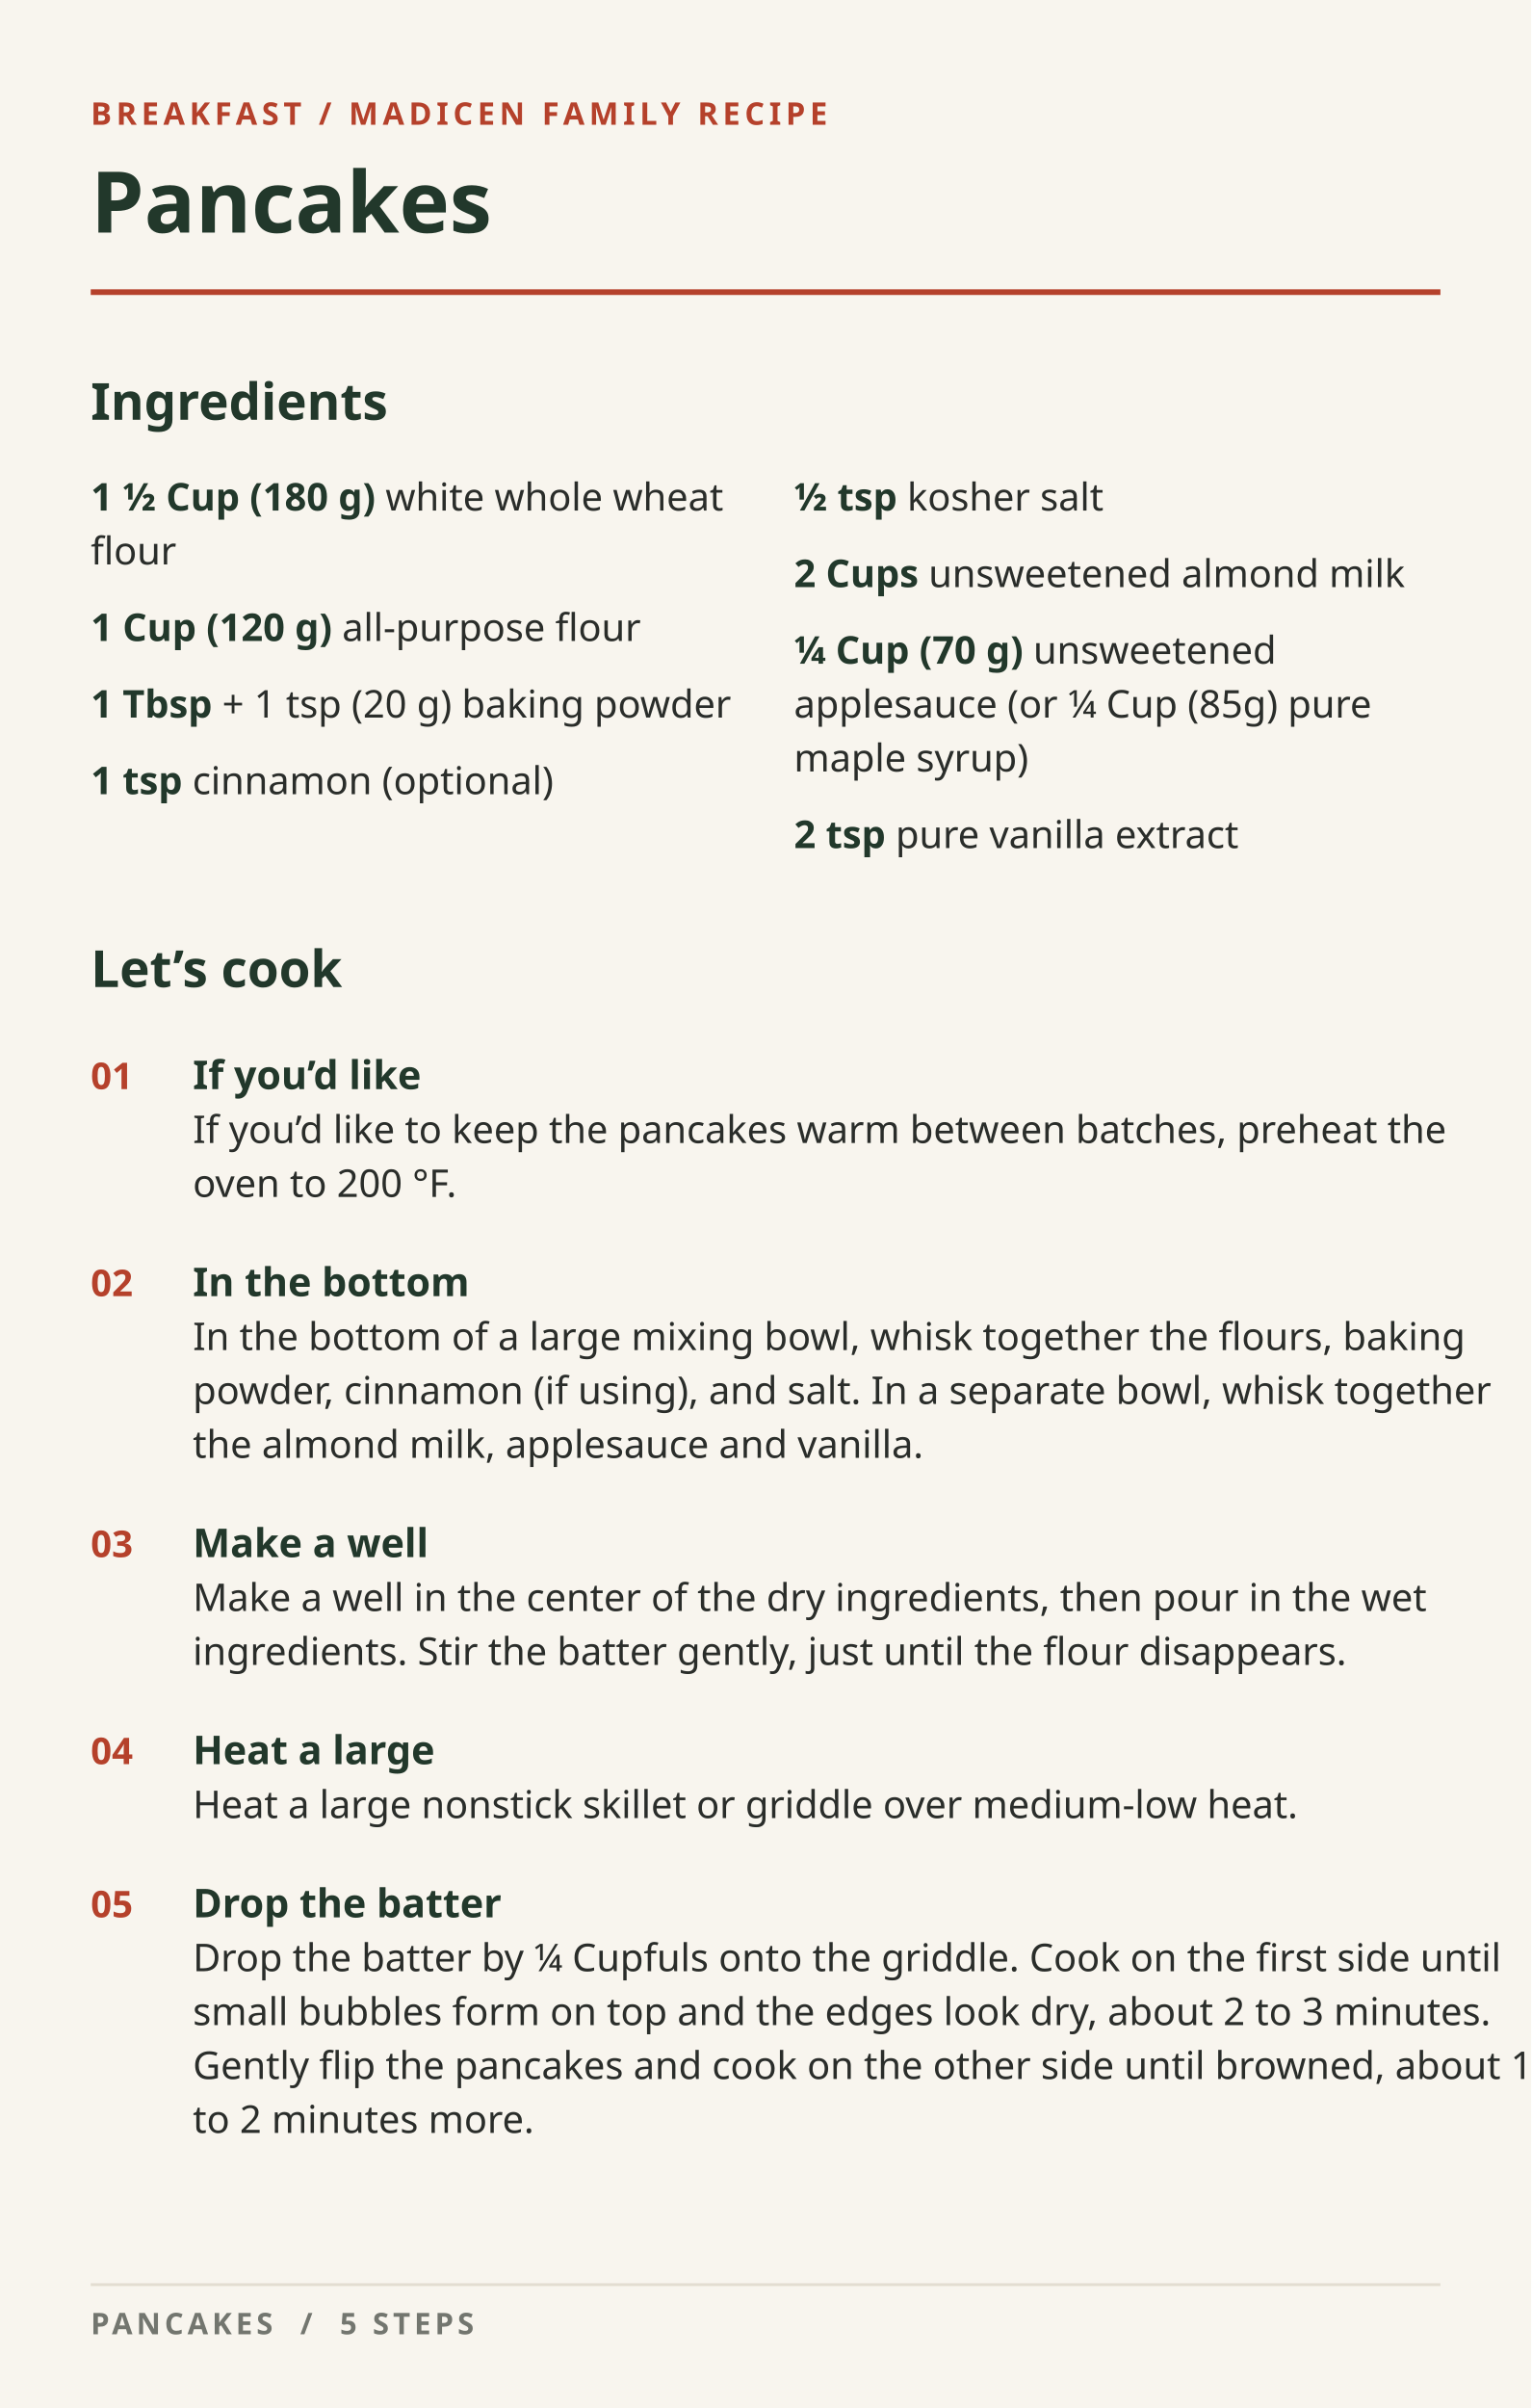
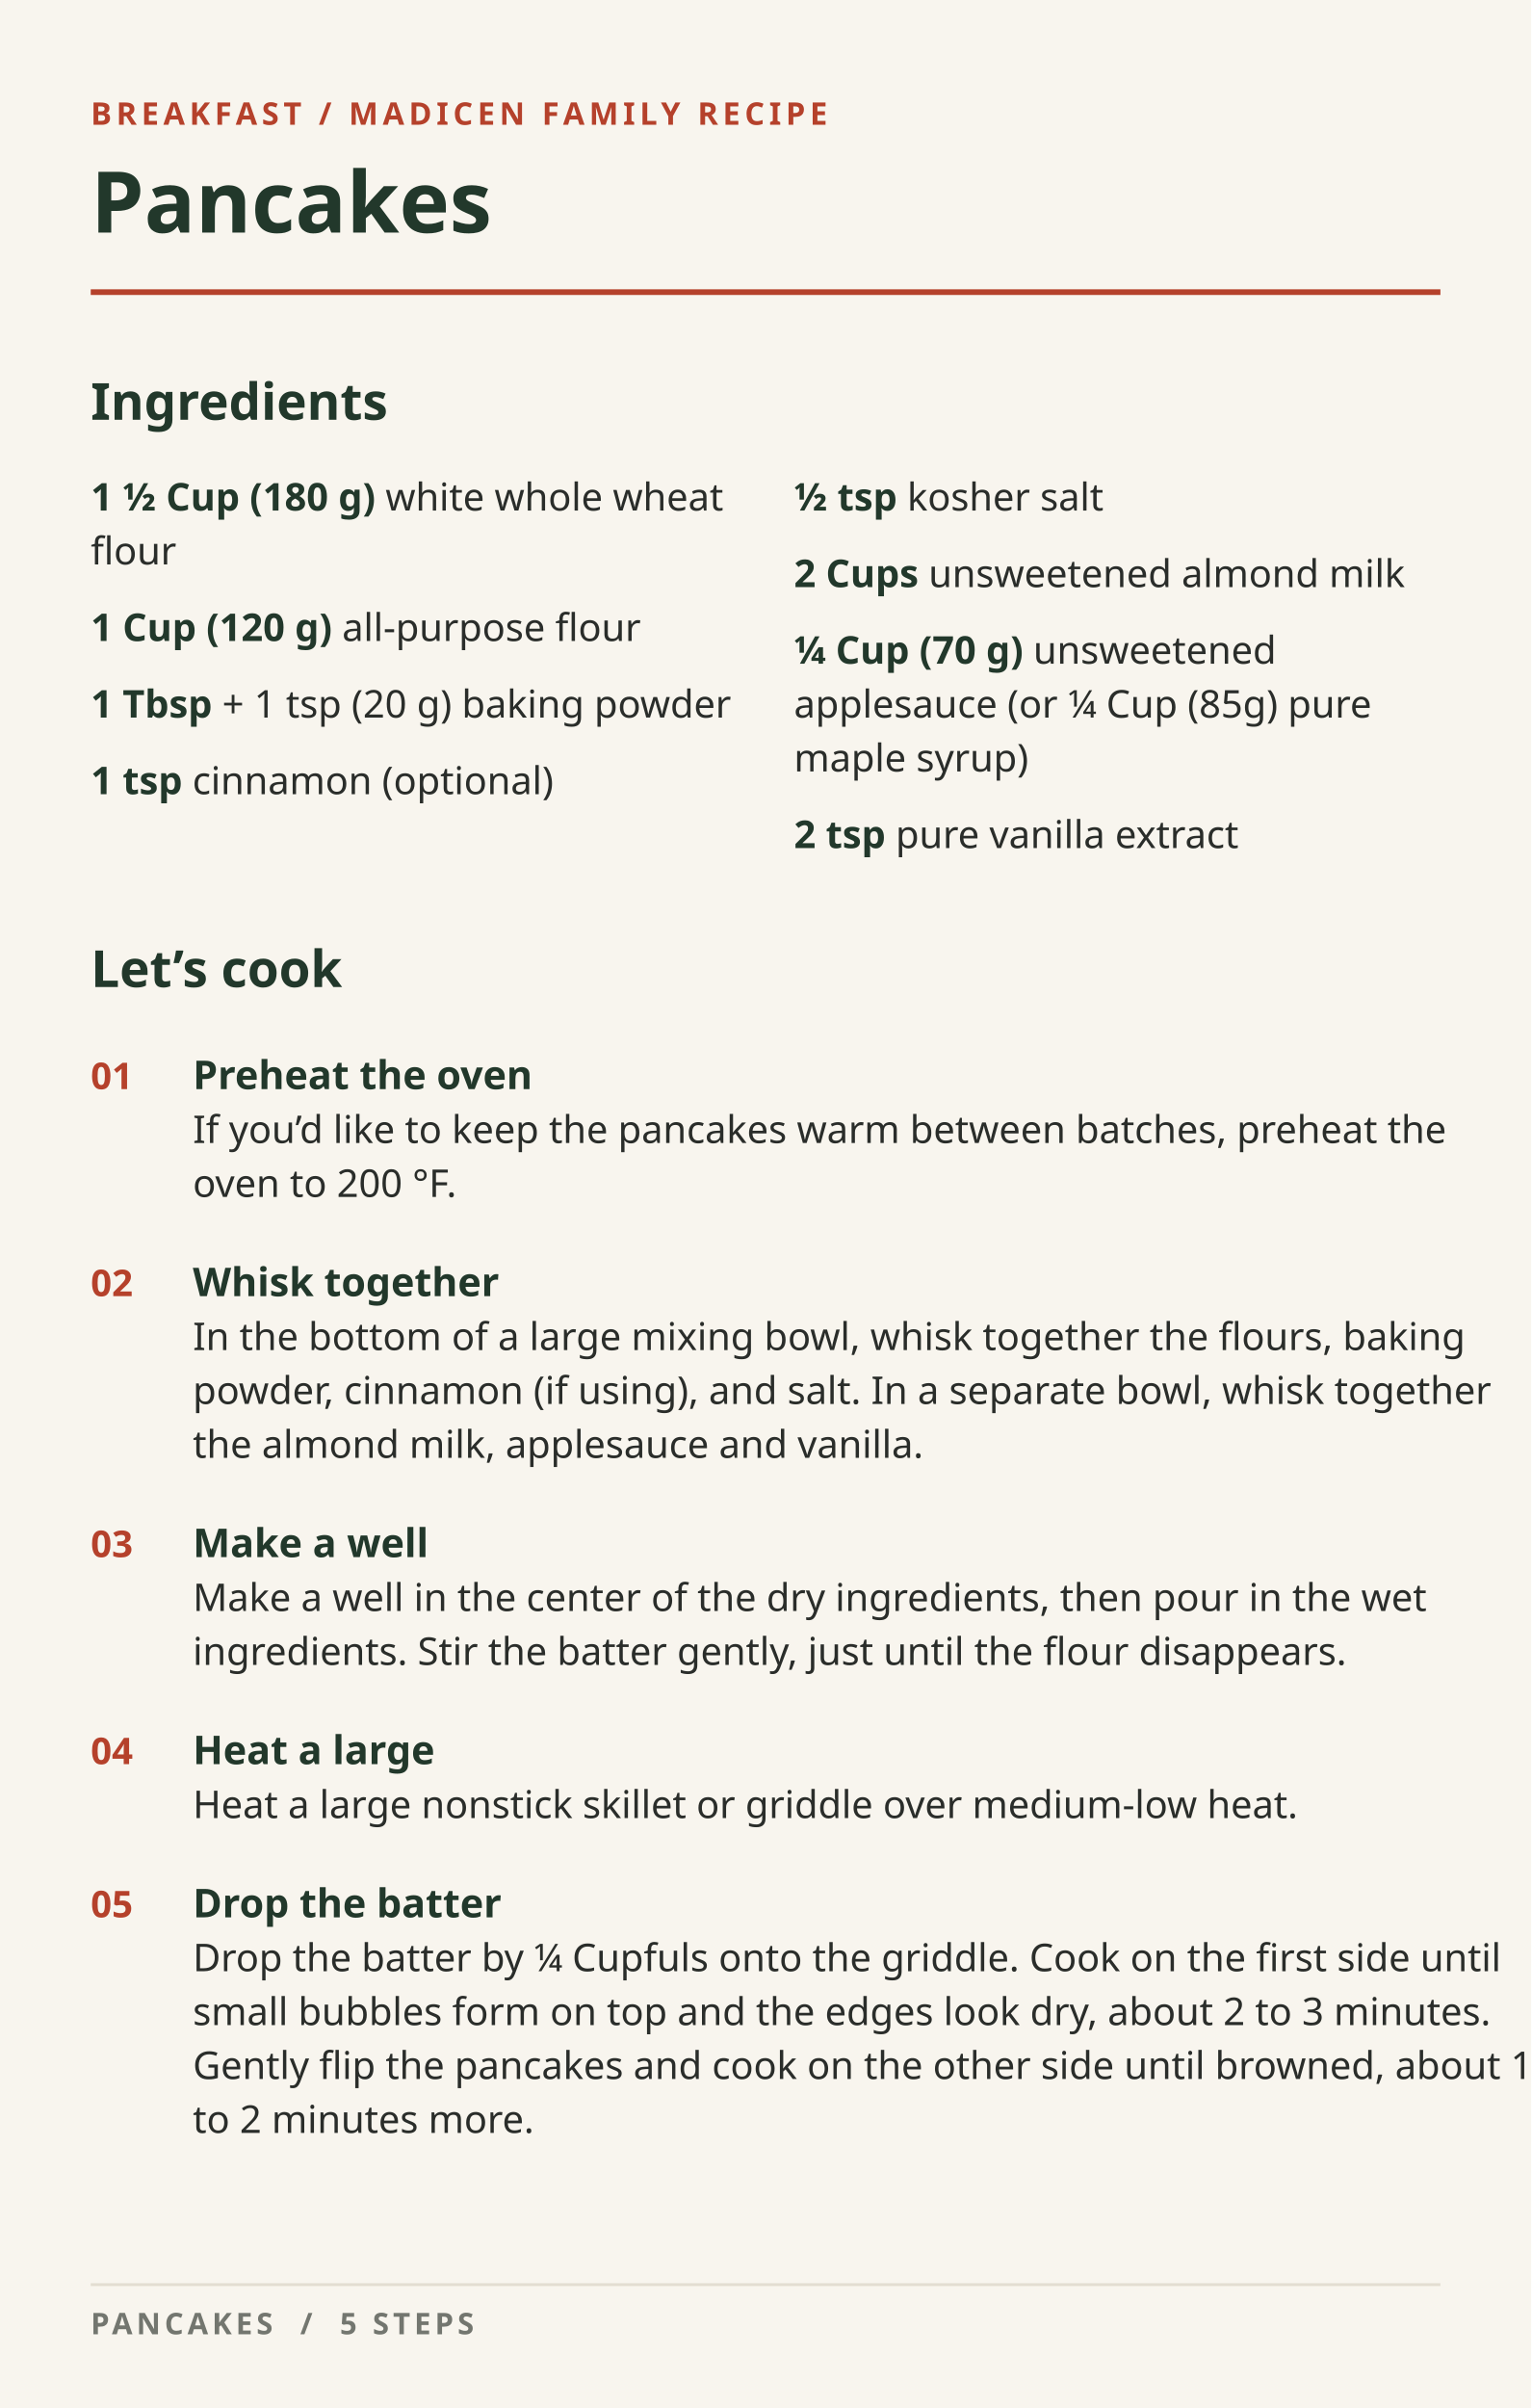
<svg xmlns="http://www.w3.org/2000/svg" width="540" height="849" viewBox="0 0 540 849" font-family="Atkinson Hyperlegible">
  <rect width="540" height="849" fill="#F8F5EE" />
  <text x="32" y="44" font-size="11" font-weight="700" letter-spacing="1.6" fill="#B5412B">BREAKFAST / MADICEN FAMILY RECIPE</text>
  <text x="32" y="82" font-size="30" font-weight="700" fill="#22382B">Pancakes</text>
  <rect x="32" y="102" width="476" height="2" fill="#B5412B" />
  <text x="32" y="148" font-size="18" font-weight="700" fill="#22382B">Ingredients</text>
  <text x="32" y="180" font-size="13.5" fill="#2A2D2A">
    <tspan font-weight="700" fill="#22382B">1 ½ Cup (180 g)</tspan> white whole wheat</text>
  <text x="32" y="199" font-size="13.5" fill="#2A2D2A">flour</text>
  <text x="32" y="226" font-size="13.5" fill="#2A2D2A">
    <tspan font-weight="700" fill="#22382B">1 Cup (120 g)</tspan> all-purpose flour</text>
  <text x="32" y="253" font-size="13.5" fill="#2A2D2A">
    <tspan font-weight="700" fill="#22382B">1 Tbsp</tspan> + 1 tsp (20 g) baking powder</text>
  <text x="32" y="280" font-size="13.5" fill="#2A2D2A">
    <tspan font-weight="700" fill="#22382B">1 tsp</tspan> cinnamon (optional)</text>
  <text x="280" y="180" font-size="13.5" fill="#2A2D2A">
    <tspan font-weight="700" fill="#22382B">½ tsp</tspan> kosher salt</text>
  <text x="280" y="207" font-size="13.5" fill="#2A2D2A">
    <tspan font-weight="700" fill="#22382B">2 Cups</tspan> unsweetened almond milk</text>
  <text x="280" y="234" font-size="13.5" fill="#2A2D2A">
    <tspan font-weight="700" fill="#22382B">¼ Cup (70 g)</tspan> unsweetened</text>
  <text x="280" y="253" font-size="13.5" fill="#2A2D2A">applesauce (or ¼ Cup (85g) pure</text>
  <text x="280" y="272" font-size="13.5" fill="#2A2D2A">maple syrup)</text>
  <text x="280" y="299" font-size="13.5" fill="#2A2D2A">
    <tspan font-weight="700" fill="#22382B">2 tsp</tspan> pure vanilla extract</text>
  <text x="32" y="348" font-size="18" font-weight="700" fill="#22382B">Let’s cook</text>
  <text x="32" y="384" font-size="13" font-weight="700" fill="#B5412B">01</text>
-   <text x="68" y="384" font-size="14" font-weight="700" fill="#22382B">If you’d like</text>
+   <text x="68" y="384" font-size="14" font-weight="700" fill="#22382B">Preheat the oven</text>
  <text x="68" y="403" font-size="13.5" fill="#2A2D2A">If you’d like to keep the pancakes warm between batches, preheat the</text>
  <text x="68" y="422" font-size="13.5" fill="#2A2D2A">oven to 200 °F.</text>
  <text x="32" y="457" font-size="13" font-weight="700" fill="#B5412B">02</text>
-   <text x="68" y="457" font-size="14" font-weight="700" fill="#22382B">In the bottom</text>
+   <text x="68" y="457" font-size="14" font-weight="700" fill="#22382B">Whisk together</text>
  <text x="68" y="476" font-size="13.5" fill="#2A2D2A">In the bottom of a large mixing bowl, whisk together the flours, baking</text>
  <text x="68" y="495" font-size="13.5" fill="#2A2D2A">powder, cinnamon (if using), and salt. In a separate bowl, whisk together</text>
  <text x="68" y="514" font-size="13.5" fill="#2A2D2A">the almond milk, applesauce and vanilla.</text>
  <text x="32" y="549" font-size="13" font-weight="700" fill="#B5412B">03</text>
  <text x="68" y="549" font-size="14" font-weight="700" fill="#22382B">Make a well</text>
  <text x="68" y="568" font-size="13.5" fill="#2A2D2A">Make a well in the center of the dry ingredients, then pour in the wet</text>
  <text x="68" y="587" font-size="13.5" fill="#2A2D2A">ingredients. Stir the batter gently, just until the flour disappears.</text>
  <text x="32" y="622" font-size="13" font-weight="700" fill="#B5412B">04</text>
  <text x="68" y="622" font-size="14" font-weight="700" fill="#22382B">Heat a large</text>
  <text x="68" y="641" font-size="13.5" fill="#2A2D2A">Heat a large nonstick skillet or griddle over medium-low heat.</text>
  <text x="32" y="676" font-size="13" font-weight="700" fill="#B5412B">05</text>
  <text x="68" y="676" font-size="14" font-weight="700" fill="#22382B">Drop the batter</text>
  <text x="68" y="695" font-size="13.5" fill="#2A2D2A">Drop the batter by ¼ Cupfuls onto the griddle. Cook on the first side until</text>
  <text x="68" y="714" font-size="13.5" fill="#2A2D2A">small bubbles form on top and the edges look dry, about 2 to 3 minutes.</text>
  <text x="68" y="733" font-size="13.5" fill="#2A2D2A">Gently flip the pancakes and cook on the other side until browned, about 1</text>
  <text x="68" y="752" font-size="13.5" fill="#2A2D2A">to 2 minutes more.</text>
  <rect x="32" y="805" width="476" height="1" fill="#E3DDD1" />
  <text x="32" y="823" font-size="10.5" font-weight="700" letter-spacing="1.4" fill="#73766F" xml:space="preserve">PANCAKES  /  5 STEPS</text>
</svg>
